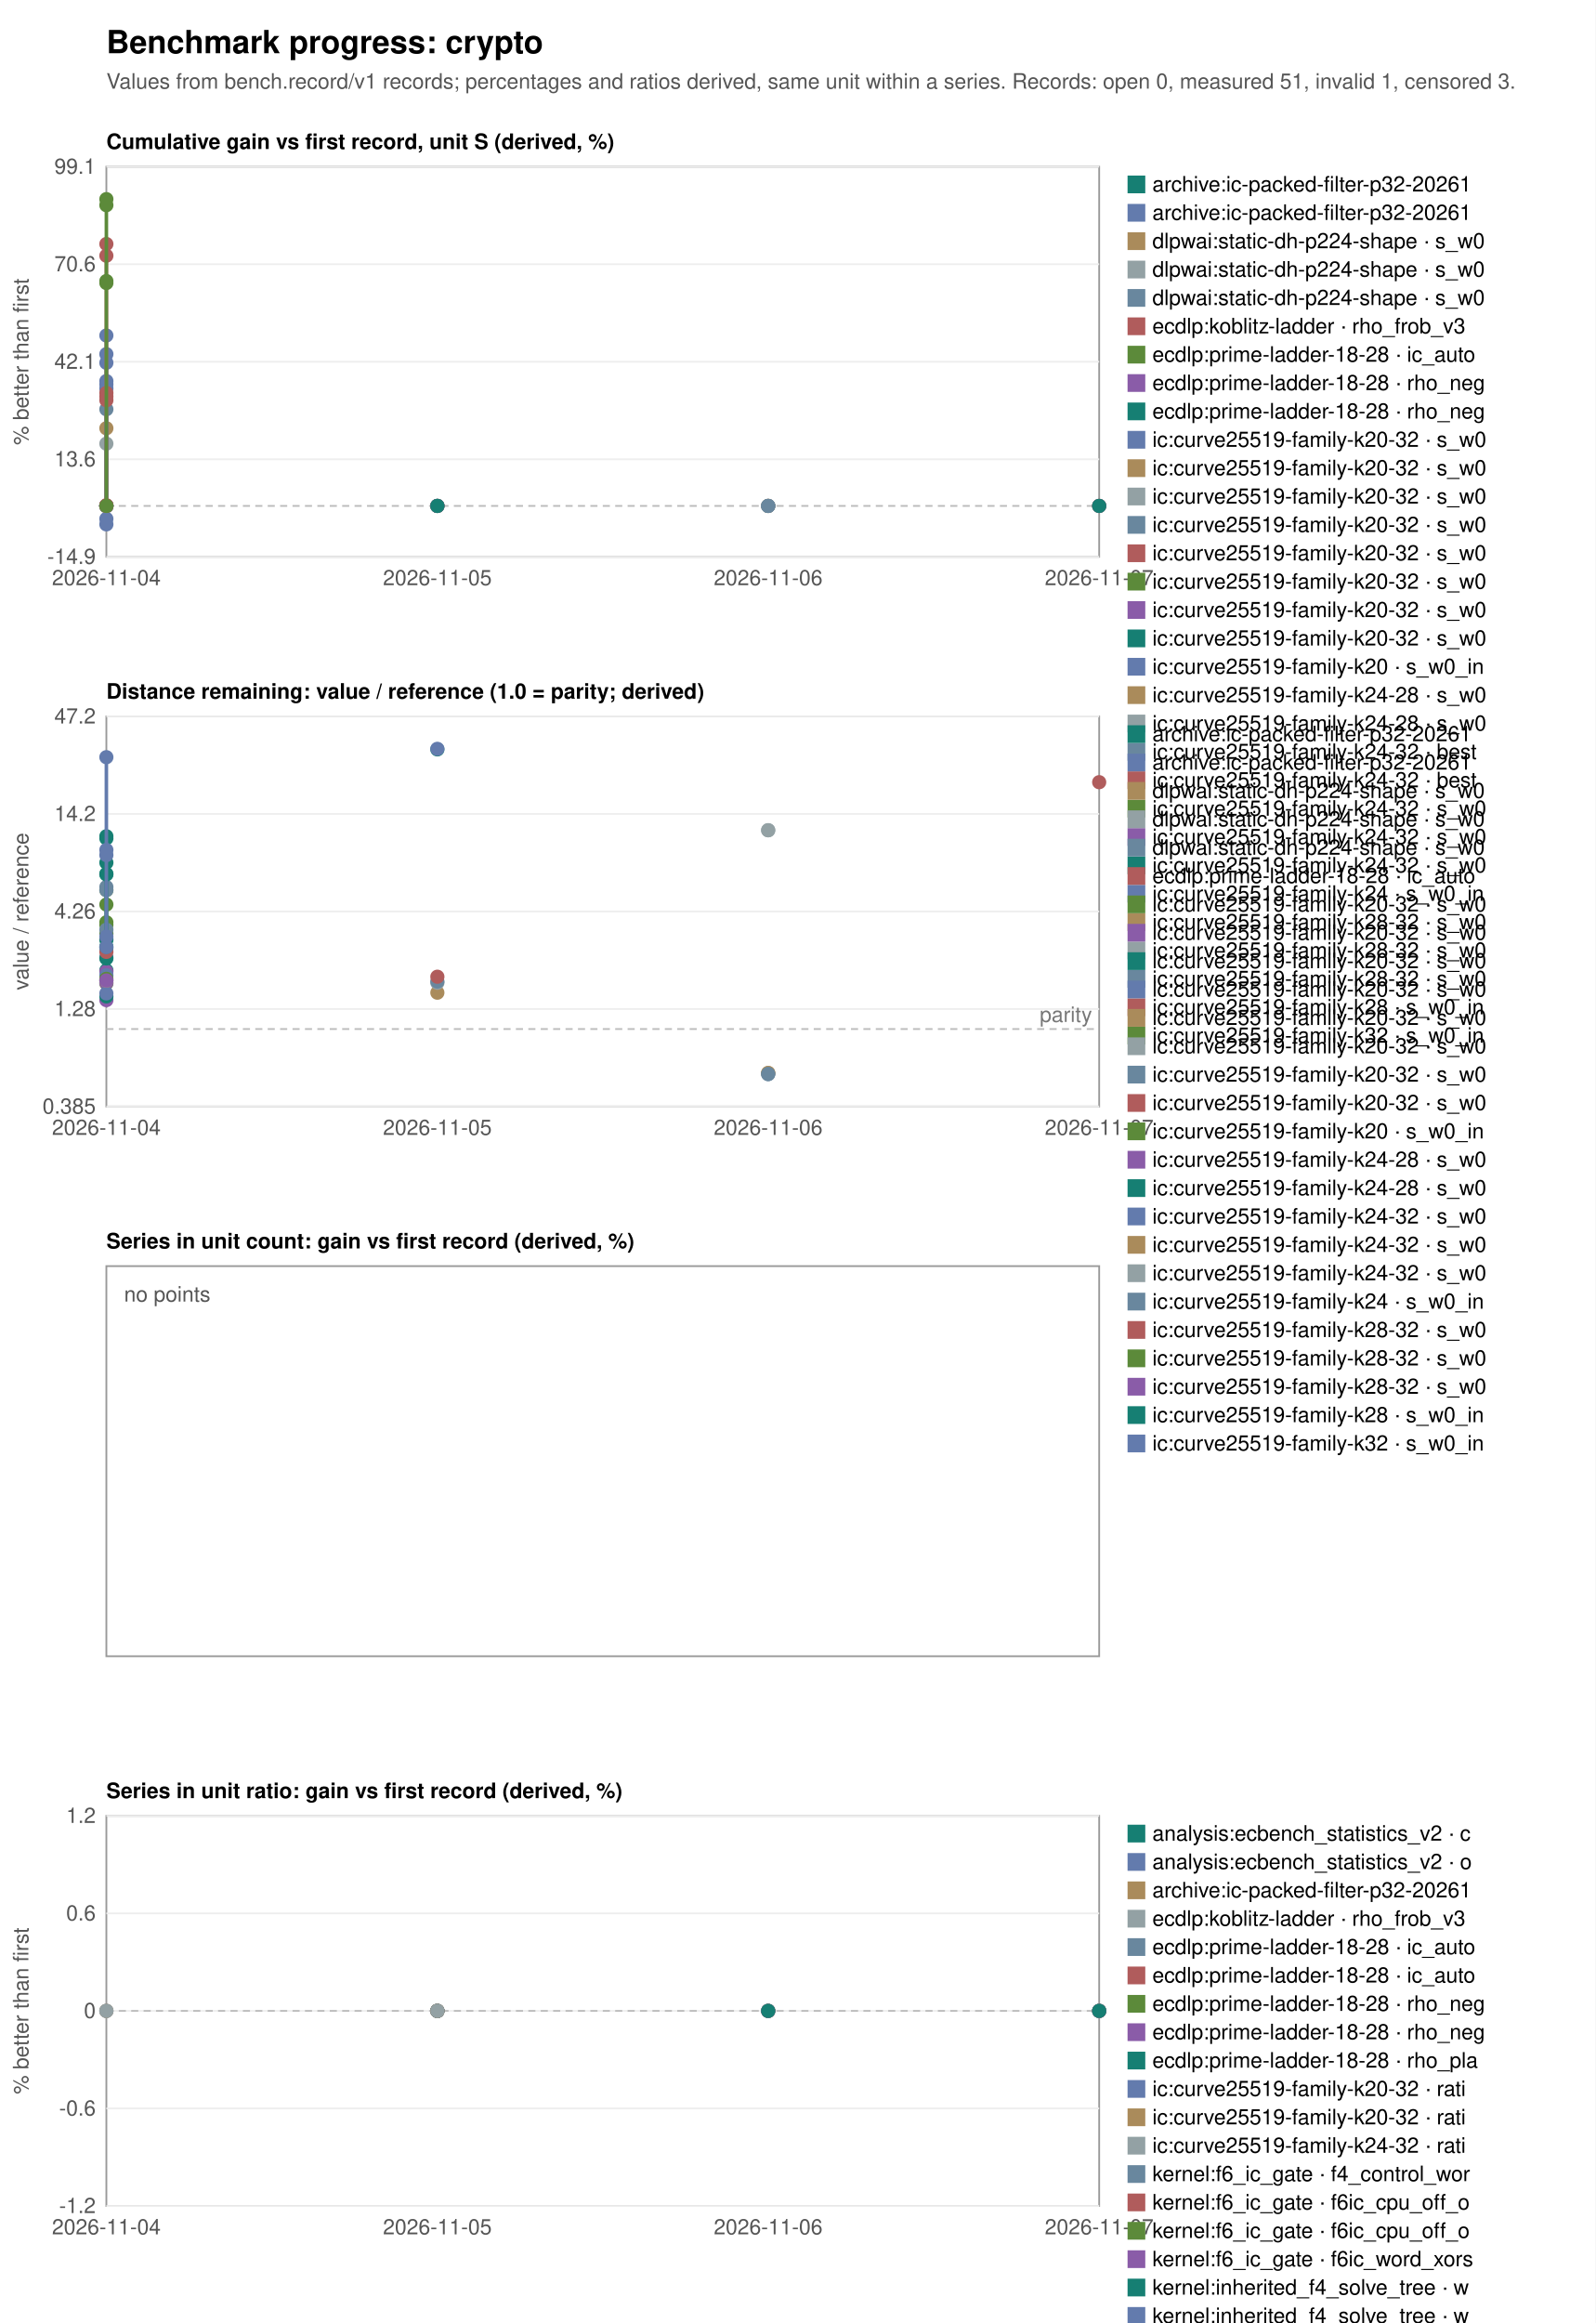
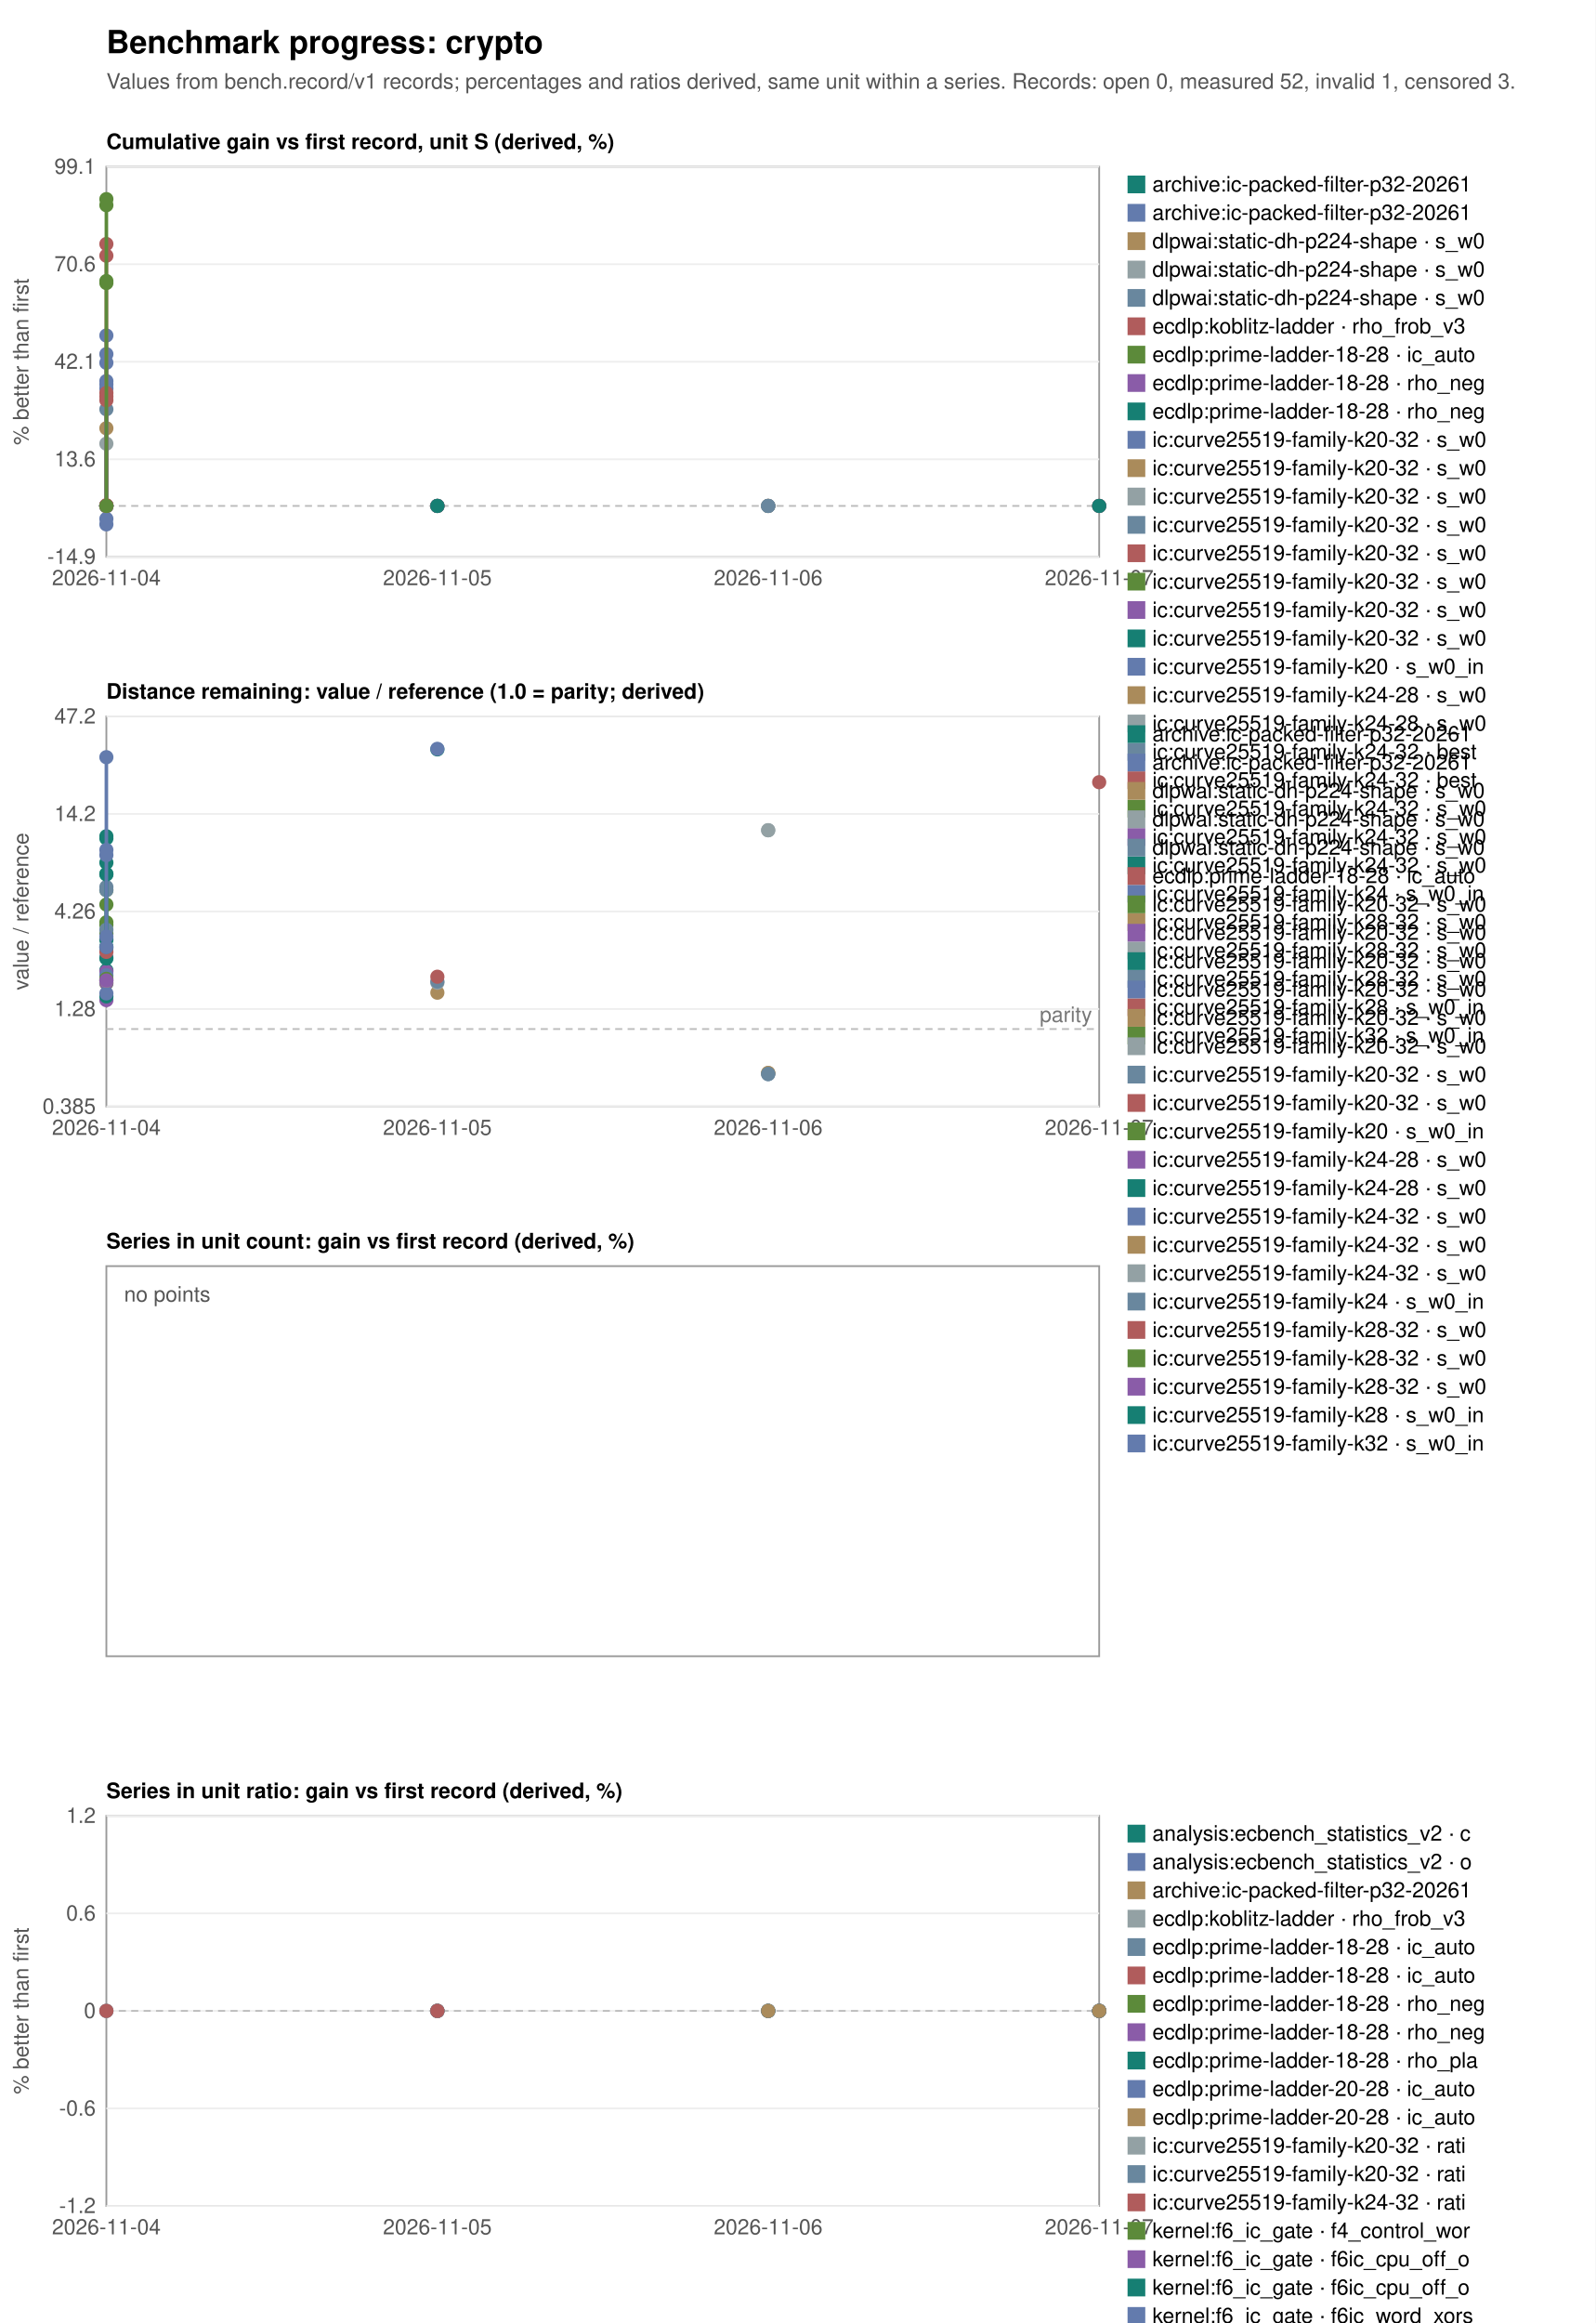
<svg xmlns="http://www.w3.org/2000/svg" width="900" height="1310" viewBox="0 0 900 1310" font-family="Helvetica, Arial, sans-serif" font-size="12">
  <rect width="900" height="1310" fill="white" />
  <text x="60" y="30" font-size="18" font-weight="bold">Benchmark progress: crypto</text>
-   <text x="60" y="50" fill="#555">Values from bench.record/v1 records; percentages and ratios derived, same unit within a series. Records: open 0, measured 51, invalid 1, censored 3.</text>
+   <text x="60" y="50" fill="#555">Values from bench.record/v1 records; percentages and ratios derived, same unit within a series. Records: open 0, measured 52, invalid 1, censored 3.</text>
  <text x="60" y="84" font-weight="bold">Cumulative gain vs first record, unit S (derived, %)</text>
  <rect x="60" y="94" width="560" height="220" fill="none" stroke="#999" />
  <line x1="60" y1="314.0" x2="620" y2="314.0" stroke="#eee" />
  <text x="54" y="318.0" text-anchor="end" fill="#555">-14.9</text>
  <line x1="60" y1="259.0" x2="620" y2="259.0" stroke="#eee" />
  <text x="54" y="263.0" text-anchor="end" fill="#555">13.6</text>
  <line x1="60" y1="204.0" x2="620" y2="204.0" stroke="#eee" />
  <text x="54" y="208.0" text-anchor="end" fill="#555">42.1</text>
  <line x1="60" y1="149.0" x2="620" y2="149.0" stroke="#eee" />
  <text x="54" y="153.0" text-anchor="end" fill="#555">70.6</text>
  <line x1="60" y1="94.0" x2="620" y2="94.0" stroke="#eee" />
  <text x="54" y="98.0" text-anchor="end" fill="#555">99.1</text>
  <text x="60.0" y="330" text-anchor="middle" fill="#555">2026-11-04</text>
  <text x="246.7" y="330" text-anchor="middle" fill="#555">2026-11-05</text>
  <text x="433.3" y="330" text-anchor="middle" fill="#555">2026-11-06</text>
  <text x="620.0" y="330" text-anchor="middle" fill="#555">2026-11-07</text>
  <line x1="60" y1="285.3" x2="620" y2="285.3" stroke="#bbb" stroke-dasharray="4 3" />
  <text transform="translate(16,204.0) rotate(-90)" text-anchor="middle" fill="#555">% better than first</text>
  <circle cx="246.7" cy="285.3" r="4" fill="#167f73" />
  <rect x="636" y="99" width="10" height="10" fill="#167f73" />
  <text x="650" y="108">archive:ic-packed-filter-p32-20261</text>
  <circle cx="246.7" cy="285.3" r="4" fill="#637bad" />
  <rect x="636" y="115" width="10" height="10" fill="#637bad" />
  <text x="650" y="124">archive:ic-packed-filter-p32-20261</text>
  <polyline fill="none" stroke="#aa8b5b" stroke-width="2" points="433.3,285.3 433.3,285.3" />
  <circle cx="433.3" cy="285.3" r="4" fill="#aa8b5b" />
  <circle cx="433.3" cy="285.3" r="4" fill="#aa8b5b" />
  <rect x="636" y="131" width="10" height="10" fill="#aa8b5b" />
  <text x="650" y="140">dlpwai:static-dh-p224-shape · s_w0</text>
  <polyline fill="none" stroke="#93a1a4" stroke-width="2" points="433.3,285.3 433.3,285.3" />
  <circle cx="433.3" cy="285.3" r="4" fill="#93a1a4" />
  <circle cx="433.3" cy="285.3" r="4" fill="#93a1a4" />
  <rect x="636" y="147" width="10" height="10" fill="#93a1a4" />
  <text x="650" y="156">dlpwai:static-dh-p224-shape · s_w0</text>
  <polyline fill="none" stroke="#69879e" stroke-width="2" points="433.3,285.3 433.3,285.3" />
  <circle cx="433.3" cy="285.3" r="4" fill="#69879e" />
  <circle cx="433.3" cy="285.3" r="4" fill="#69879e" />
  <rect x="636" y="163" width="10" height="10" fill="#69879e" />
  <text x="650" y="172">dlpwai:static-dh-p224-shape · s_w0</text>
  <circle cx="620.0" cy="285.3" r="4" fill="#b05c5c" />
  <rect x="636" y="179" width="10" height="10" fill="#b05c5c" />
  <text x="650" y="188">ecdlp:koblitz-ladder · rho_frob_v3</text>
  <circle cx="620.0" cy="285.3" r="4" fill="#5c8a3a" />
  <rect x="636" y="195" width="10" height="10" fill="#5c8a3a" />
  <text x="650" y="204">ecdlp:prime-ladder-18-28 · ic_auto</text>
  <circle cx="620.0" cy="285.3" r="4" fill="#8a5ca8" />
  <rect x="636" y="211" width="10" height="10" fill="#8a5ca8" />
  <text x="650" y="220">ecdlp:prime-ladder-18-28 · rho_neg</text>
  <circle cx="620.0" cy="285.3" r="4" fill="#167f73" />
  <rect x="636" y="227" width="10" height="10" fill="#167f73" />
  <text x="650" y="236">ecdlp:prime-ladder-18-28 · rho_neg</text>
  <circle cx="60.0" cy="285.3" r="4" fill="#637bad" />
  <rect x="636" y="243" width="10" height="10" fill="#637bad" />
  <text x="650" y="252">ic:curve25519-family-k20-32 · s_w0</text>
  <polyline fill="none" stroke="#aa8b5b" stroke-width="2" points="60.0,285.3 60.0,241.5" />
  <circle cx="60.0" cy="285.3" r="4" fill="#aa8b5b" />
  <circle cx="60.0" cy="241.5" r="4" fill="#aa8b5b" />
  <rect x="636" y="259" width="10" height="10" fill="#aa8b5b" />
  <text x="650" y="268">ic:curve25519-family-k20-32 · s_w0</text>
  <polyline fill="none" stroke="#93a1a4" stroke-width="2" points="60.0,285.3 60.0,250.2" />
  <circle cx="60.0" cy="285.3" r="4" fill="#93a1a4" />
  <circle cx="60.0" cy="250.2" r="4" fill="#93a1a4" />
  <rect x="636" y="275" width="10" height="10" fill="#93a1a4" />
  <text x="650" y="284">ic:curve25519-family-k20-32 · s_w0</text>
  <polyline fill="none" stroke="#69879e" stroke-width="2" points="60.0,285.3 60.0,230.8" />
  <circle cx="60.0" cy="285.3" r="4" fill="#69879e" />
  <circle cx="60.0" cy="230.8" r="4" fill="#69879e" />
  <rect x="636" y="291" width="10" height="10" fill="#69879e" />
  <text x="650" y="300">ic:curve25519-family-k20-32 · s_w0</text>
  <circle cx="246.7" cy="285.3" r="4" fill="#b05c5c" />
  <rect x="636" y="307" width="10" height="10" fill="#b05c5c" />
  <text x="650" y="316">ic:curve25519-family-k20-32 · s_w0</text>
  <circle cx="246.7" cy="285.3" r="4" fill="#5c8a3a" />
  <rect x="636" y="323" width="10" height="10" fill="#5c8a3a" />
  <text x="650" y="332">ic:curve25519-family-k20-32 · s_w0</text>
  <circle cx="246.7" cy="285.3" r="4" fill="#8a5ca8" />
  <rect x="636" y="339" width="10" height="10" fill="#8a5ca8" />
  <text x="650" y="348">ic:curve25519-family-k20-32 · s_w0</text>
  <circle cx="246.7" cy="285.3" r="4" fill="#167f73" />
  <rect x="636" y="355" width="10" height="10" fill="#167f73" />
  <text x="650" y="364">ic:curve25519-family-k20-32 · s_w0</text>
  <polyline fill="none" stroke="#637bad" stroke-width="2" points="60.0,285.3 60.0,295.7 60.0,216.7 60.0,219.1 60.0,204.6" />
  <circle cx="60.0" cy="285.3" r="4" fill="#637bad" />
  <circle cx="60.0" cy="295.7" r="4" fill="#637bad" />
  <circle cx="60.0" cy="216.7" r="4" fill="#637bad" />
  <circle cx="60.0" cy="219.1" r="4" fill="#637bad" />
  <circle cx="60.0" cy="204.6" r="4" fill="#637bad" />
  <rect x="636" y="371" width="10" height="10" fill="#637bad" />
  <text x="650" y="380">ic:curve25519-family-k20 · s_w0_in</text>
  <circle cx="60.0" cy="285.3" r="4" fill="#aa8b5b" />
  <rect x="636" y="387" width="10" height="10" fill="#aa8b5b" />
  <text x="650" y="396">ic:curve25519-family-k24-28 · s_w0</text>
  <circle cx="60.0" cy="285.3" r="4" fill="#93a1a4" />
  <rect x="636" y="403" width="10" height="10" fill="#93a1a4" />
  <text x="650" y="412">ic:curve25519-family-k24-28 · s_w0</text>
  <circle cx="60.0" cy="285.3" r="4" fill="#69879e" />
  <rect x="636" y="419" width="10" height="10" fill="#69879e" />
  <text x="650" y="428">ic:curve25519-family-k24-32 · best</text>
  <circle cx="60.0" cy="285.3" r="4" fill="#b05c5c" />
  <rect x="636" y="435" width="10" height="10" fill="#b05c5c" />
  <text x="650" y="444">ic:curve25519-family-k24-32 · best</text>
  <circle cx="60.0" cy="285.3" r="4" fill="#5c8a3a" />
  <rect x="636" y="451" width="10" height="10" fill="#5c8a3a" />
  <text x="650" y="460">ic:curve25519-family-k24-32 · s_w0</text>
  <circle cx="60.0" cy="285.3" r="4" fill="#8a5ca8" />
  <rect x="636" y="467" width="10" height="10" fill="#8a5ca8" />
  <text x="650" y="476">ic:curve25519-family-k24-32 · s_w0</text>
  <circle cx="60.0" cy="285.3" r="4" fill="#167f73" />
  <rect x="636" y="483" width="10" height="10" fill="#167f73" />
  <text x="650" y="492">ic:curve25519-family-k24-32 · s_w0</text>
  <polyline fill="none" stroke="#637bad" stroke-width="2" points="60.0,285.3 60.0,292.6 60.0,214.9 60.0,199.7 60.0,189.2" />
  <circle cx="60.0" cy="285.3" r="4" fill="#637bad" />
  <circle cx="60.0" cy="292.6" r="4" fill="#637bad" />
  <circle cx="60.0" cy="214.9" r="4" fill="#637bad" />
  <circle cx="60.0" cy="199.7" r="4" fill="#637bad" />
  <circle cx="60.0" cy="189.2" r="4" fill="#637bad" />
  <rect x="636" y="499" width="10" height="10" fill="#637bad" />
  <text x="650" y="508">ic:curve25519-family-k24 · s_w0_in</text>
  <circle cx="60.0" cy="285.3" r="4" fill="#aa8b5b" />
  <rect x="636" y="515" width="10" height="10" fill="#aa8b5b" />
  <text x="650" y="524">ic:curve25519-family-k28-32 · s_w0</text>
  <circle cx="60.0" cy="285.3" r="4" fill="#93a1a4" />
  <rect x="636" y="531" width="10" height="10" fill="#93a1a4" />
  <text x="650" y="540">ic:curve25519-family-k28-32 · s_w0</text>
  <circle cx="60.0" cy="285.3" r="4" fill="#69879e" />
  <rect x="636" y="547" width="10" height="10" fill="#69879e" />
  <text x="650" y="556">ic:curve25519-family-k28-32 · s_w0</text>
  <polyline fill="none" stroke="#b05c5c" stroke-width="2" points="60.0,285.3 60.0,284.9 60.0,223.6 60.0,221.6 60.0,225.7 60.0,144.2 60.0,137.6" />
  <circle cx="60.0" cy="285.3" r="4" fill="#b05c5c" />
  <circle cx="60.0" cy="284.9" r="4" fill="#b05c5c" />
  <circle cx="60.0" cy="223.6" r="4" fill="#b05c5c" />
  <circle cx="60.0" cy="221.6" r="4" fill="#b05c5c" />
  <circle cx="60.0" cy="225.7" r="4" fill="#b05c5c" />
  <circle cx="60.0" cy="144.2" r="4" fill="#b05c5c" />
  <circle cx="60.0" cy="137.6" r="4" fill="#b05c5c" />
  <rect x="636" y="563" width="10" height="10" fill="#b05c5c" />
  <text x="650" y="572">ic:curve25519-family-k28 · s_w0_in</text>
  <polyline fill="none" stroke="#5c8a3a" stroke-width="2" points="60.0,285.3 60.0,158.5 60.0,159.6 60.0,115.7 60.0,112.3" />
  <circle cx="60.0" cy="285.3" r="4" fill="#5c8a3a" />
  <circle cx="60.0" cy="158.5" r="4" fill="#5c8a3a" />
  <circle cx="60.0" cy="159.6" r="4" fill="#5c8a3a" />
  <circle cx="60.0" cy="115.7" r="4" fill="#5c8a3a" />
  <circle cx="60.0" cy="112.3" r="4" fill="#5c8a3a" />
  <rect x="636" y="579" width="10" height="10" fill="#5c8a3a" />
  <text x="650" y="588">ic:curve25519-family-k32 · s_w0_in</text>
  <text x="60" y="394" font-weight="bold">Distance remaining: value / reference (1.0 = parity; derived)</text>
  <rect x="60" y="404" width="560" height="220" fill="none" stroke="#999" />
  <line x1="60" y1="624.0" x2="620" y2="624.0" stroke="#eee" />
  <text x="54" y="628.0" text-anchor="end" fill="#555">0.385</text>
  <line x1="60" y1="569.0" x2="620" y2="569.0" stroke="#eee" />
  <text x="54" y="573.0" text-anchor="end" fill="#555">1.28</text>
  <line x1="60" y1="514.0" x2="620" y2="514.0" stroke="#eee" />
  <text x="54" y="518.0" text-anchor="end" fill="#555">4.26</text>
  <line x1="60" y1="459.0" x2="620" y2="459.0" stroke="#eee" />
  <text x="54" y="463.0" text-anchor="end" fill="#555">14.2</text>
  <line x1="60" y1="404.0" x2="620" y2="404.0" stroke="#eee" />
  <text x="54" y="408.0" text-anchor="end" fill="#555">47.2</text>
  <text x="60.0" y="640" text-anchor="middle" fill="#555">2026-11-04</text>
  <text x="246.7" y="640" text-anchor="middle" fill="#555">2026-11-05</text>
  <text x="433.3" y="640" text-anchor="middle" fill="#555">2026-11-06</text>
  <text x="620.0" y="640" text-anchor="middle" fill="#555">2026-11-07</text>
  <line x1="60" y1="580.3" x2="620" y2="580.3" stroke="#bbb" stroke-dasharray="4 3" />
  <text x="616" y="576.3" text-anchor="end" fill="#777">parity</text>
  <text transform="translate(16,514.0) rotate(-90)" text-anchor="middle" fill="#555">value / reference</text>
  <circle cx="246.7" cy="422.6" r="4" fill="#167f73" />
  <rect x="636" y="409" width="10" height="10" fill="#167f73" />
  <text x="650" y="418">archive:ic-packed-filter-p32-20261</text>
  <circle cx="246.7" cy="422.3" r="4" fill="#637bad" />
  <rect x="636" y="425" width="10" height="10" fill="#637bad" />
  <text x="650" y="434">archive:ic-packed-filter-p32-20261</text>
  <polyline fill="none" stroke="#aa8b5b" stroke-width="2" points="433.3,605.1 433.3,605.1" />
  <circle cx="433.3" cy="605.1" r="4" fill="#aa8b5b" />
  <circle cx="433.3" cy="605.1" r="4" fill="#aa8b5b" />
  <rect x="636" y="441" width="10" height="10" fill="#aa8b5b" />
  <text x="650" y="450">dlpwai:static-dh-p224-shape · s_w0</text>
  <polyline fill="none" stroke="#93a1a4" stroke-width="2" points="433.3,468.2 433.3,468.2" />
  <circle cx="433.3" cy="468.2" r="4" fill="#93a1a4" />
  <circle cx="433.3" cy="468.2" r="4" fill="#93a1a4" />
  <rect x="636" y="457" width="10" height="10" fill="#93a1a4" />
  <text x="650" y="466">dlpwai:static-dh-p224-shape · s_w0</text>
  <polyline fill="none" stroke="#69879e" stroke-width="2" points="433.3,605.7 433.3,605.7" />
  <circle cx="433.3" cy="605.7" r="4" fill="#69879e" />
  <circle cx="433.3" cy="605.7" r="4" fill="#69879e" />
  <rect x="636" y="473" width="10" height="10" fill="#69879e" />
  <text x="650" y="482">dlpwai:static-dh-p224-shape · s_w0</text>
  <circle cx="620.0" cy="441.1" r="4" fill="#b05c5c" />
  <rect x="636" y="489" width="10" height="10" fill="#b05c5c" />
  <text x="650" y="498">ecdlp:prime-ladder-18-28 · ic_auto</text>
  <circle cx="60.0" cy="554.5" r="4" fill="#5c8a3a" />
  <rect x="636" y="505" width="10" height="10" fill="#5c8a3a" />
  <text x="650" y="514">ic:curve25519-family-k20-32 · s_w0</text>
  <polyline fill="none" stroke="#8a5ca8" stroke-width="2" points="60.0,554.2 60.0,564.0" />
  <circle cx="60.0" cy="554.2" r="4" fill="#8a5ca8" />
  <circle cx="60.0" cy="564.0" r="4" fill="#8a5ca8" />
  <rect x="636" y="521" width="10" height="10" fill="#8a5ca8" />
  <text x="650" y="530">ic:curve25519-family-k20-32 · s_w0</text>
  <polyline fill="none" stroke="#167f73" stroke-width="2" points="60.0,547.2 60.0,561.9" />
  <circle cx="60.0" cy="547.2" r="4" fill="#167f73" />
  <circle cx="60.0" cy="561.9" r="4" fill="#167f73" />
  <rect x="636" y="537" width="10" height="10" fill="#167f73" />
  <text x="650" y="546">ic:curve25519-family-k20-32 · s_w0</text>
  <polyline fill="none" stroke="#637bad" stroke-width="2" points="60.0,539.9 60.0,560.2" />
  <circle cx="60.0" cy="539.9" r="4" fill="#637bad" />
  <circle cx="60.0" cy="560.2" r="4" fill="#637bad" />
  <rect x="636" y="553" width="10" height="10" fill="#637bad" />
  <text x="650" y="562">ic:curve25519-family-k20-32 · s_w0</text>
  <circle cx="246.7" cy="559.8" r="4" fill="#aa8b5b" />
  <rect x="636" y="569" width="10" height="10" fill="#aa8b5b" />
  <text x="650" y="578">ic:curve25519-family-k20-32 · s_w0</text>
  <circle cx="246.7" cy="554.2" r="4" fill="#93a1a4" />
  <rect x="636" y="585" width="10" height="10" fill="#93a1a4" />
  <text x="650" y="594">ic:curve25519-family-k20-32 · s_w0</text>
  <circle cx="246.7" cy="553.5" r="4" fill="#69879e" />
  <rect x="636" y="601" width="10" height="10" fill="#69879e" />
  <text x="650" y="610">ic:curve25519-family-k20-32 · s_w0</text>
  <circle cx="246.7" cy="550.8" r="4" fill="#b05c5c" />
  <rect x="636" y="617" width="10" height="10" fill="#b05c5c" />
  <text x="650" y="626">ic:curve25519-family-k20-32 · s_w0</text>
  <polyline fill="none" stroke="#5c8a3a" stroke-width="2" points="60.0,510.1 60.0,501.9 60.0,521.5 60.0,520.1 60.0,526.6" />
  <circle cx="60.0" cy="510.1" r="4" fill="#5c8a3a" />
  <circle cx="60.0" cy="501.9" r="4" fill="#5c8a3a" />
  <circle cx="60.0" cy="521.5" r="4" fill="#5c8a3a" />
  <circle cx="60.0" cy="520.1" r="4" fill="#5c8a3a" />
  <circle cx="60.0" cy="526.6" r="4" fill="#5c8a3a" />
  <rect x="636" y="633" width="10" height="10" fill="#5c8a3a" />
  <text x="650" y="642">ic:curve25519-family-k20 · s_w0_in</text>
  <circle cx="60.0" cy="547.9" r="4" fill="#8a5ca8" />
  <rect x="636" y="649" width="10" height="10" fill="#8a5ca8" />
  <text x="650" y="658">ic:curve25519-family-k24-28 · s_w0</text>
  <circle cx="60.0" cy="540.5" r="4" fill="#167f73" />
  <rect x="636" y="665" width="10" height="10" fill="#167f73" />
  <text x="650" y="674">ic:curve25519-family-k24-28 · s_w0</text>
  <circle cx="60.0" cy="550.0" r="4" fill="#637bad" />
  <rect x="636" y="681" width="10" height="10" fill="#637bad" />
  <text x="650" y="690">ic:curve25519-family-k24-32 · s_w0</text>
  <circle cx="60.0" cy="553.0" r="4" fill="#aa8b5b" />
  <rect x="636" y="697" width="10" height="10" fill="#aa8b5b" />
  <text x="650" y="706">ic:curve25519-family-k24-32 · s_w0</text>
  <circle cx="60.0" cy="552.8" r="4" fill="#93a1a4" />
  <rect x="636" y="713" width="10" height="10" fill="#93a1a4" />
  <text x="650" y="722">ic:curve25519-family-k24-32 · s_w0</text>
  <polyline fill="none" stroke="#69879e" stroke-width="2" points="60.0,500.2 60.0,502.0 60.0,524.3 60.0,529.4 60.0,534.6" />
  <circle cx="60.0" cy="500.2" r="4" fill="#69879e" />
  <circle cx="60.0" cy="502.0" r="4" fill="#69879e" />
  <circle cx="60.0" cy="524.3" r="4" fill="#69879e" />
  <circle cx="60.0" cy="529.4" r="4" fill="#69879e" />
  <circle cx="60.0" cy="534.6" r="4" fill="#69879e" />
  <rect x="636" y="729" width="10" height="10" fill="#69879e" />
  <text x="650" y="738">ic:curve25519-family-k24 · s_w0_in</text>
  <circle cx="60.0" cy="536.8" r="4" fill="#b05c5c" />
  <rect x="636" y="745" width="10" height="10" fill="#b05c5c" />
  <text x="650" y="754">ic:curve25519-family-k28-32 · s_w0</text>
  <circle cx="60.0" cy="552.0" r="4" fill="#5c8a3a" />
  <rect x="636" y="761" width="10" height="10" fill="#5c8a3a" />
  <text x="650" y="770">ic:curve25519-family-k28-32 · s_w0</text>
  <circle cx="60.0" cy="552.9" r="4" fill="#8a5ca8" />
  <rect x="636" y="777" width="10" height="10" fill="#8a5ca8" />
  <text x="650" y="786">ic:curve25519-family-k28-32 · s_w0</text>
  <polyline fill="none" stroke="#167f73" stroke-width="2" points="60.0,471.6 60.0,472.8 60.0,486.5 60.0,493.1 60.0,492.8 60.0,530.0 60.0,533.9" />
  <circle cx="60.0" cy="471.6" r="4" fill="#167f73" />
  <circle cx="60.0" cy="472.8" r="4" fill="#167f73" />
  <circle cx="60.0" cy="486.5" r="4" fill="#167f73" />
  <circle cx="60.0" cy="493.1" r="4" fill="#167f73" />
  <circle cx="60.0" cy="492.8" r="4" fill="#167f73" />
  <circle cx="60.0" cy="530.0" r="4" fill="#167f73" />
  <circle cx="60.0" cy="533.9" r="4" fill="#167f73" />
  <rect x="636" y="793" width="10" height="10" fill="#167f73" />
  <text x="650" y="802">ic:curve25519-family-k28 · s_w0_in</text>
  <polyline fill="none" stroke="#637bad" stroke-width="2" points="60.0,427.0 60.0,479.3 60.0,482.2 60.0,528.2 60.0,534.1" />
  <circle cx="60.0" cy="427.0" r="4" fill="#637bad" />
  <circle cx="60.0" cy="479.3" r="4" fill="#637bad" />
  <circle cx="60.0" cy="482.2" r="4" fill="#637bad" />
  <circle cx="60.0" cy="528.2" r="4" fill="#637bad" />
  <circle cx="60.0" cy="534.1" r="4" fill="#637bad" />
  <rect x="636" y="809" width="10" height="10" fill="#637bad" />
  <text x="650" y="818">ic:curve25519-family-k32 · s_w0_in</text>
  <text x="60" y="704" font-weight="bold">Series in unit count: gain vs first record (derived, %)</text>
  <rect x="60" y="714" width="560" height="220" fill="none" stroke="#999" />
  <text x="70" y="734" fill="#555">no points</text>
  <text x="60" y="1014" font-weight="bold">Series in unit ratio: gain vs first record (derived, %)</text>
  <rect x="60" y="1024" width="560" height="220" fill="none" stroke="#999" />
  <line x1="60" y1="1244.0" x2="620" y2="1244.0" stroke="#eee" />
  <text x="54" y="1248.0" text-anchor="end" fill="#555">-1.2</text>
  <line x1="60" y1="1189.0" x2="620" y2="1189.0" stroke="#eee" />
  <text x="54" y="1193.0" text-anchor="end" fill="#555">-0.6</text>
  <line x1="60" y1="1134.0" x2="620" y2="1134.0" stroke="#eee" />
  <text x="54" y="1138.0" text-anchor="end" fill="#555">0</text>
  <line x1="60" y1="1079.0" x2="620" y2="1079.0" stroke="#eee" />
  <text x="54" y="1083.0" text-anchor="end" fill="#555">0.6</text>
  <line x1="60" y1="1024.0" x2="620" y2="1024.0" stroke="#eee" />
  <text x="54" y="1028.0" text-anchor="end" fill="#555">1.2</text>
  <text x="60.0" y="1260" text-anchor="middle" fill="#555">2026-11-04</text>
  <text x="246.7" y="1260" text-anchor="middle" fill="#555">2026-11-05</text>
  <text x="433.3" y="1260" text-anchor="middle" fill="#555">2026-11-06</text>
  <text x="620.0" y="1260" text-anchor="middle" fill="#555">2026-11-07</text>
  <line x1="60" y1="1134.0" x2="620" y2="1134.0" stroke="#bbb" stroke-dasharray="4 3" />
  <text transform="translate(16,1134.0) rotate(-90)" text-anchor="middle" fill="#555">% better than first</text>
  <rect x="636" y="1029" width="10" height="10" fill="#167f73" />
  <text x="650" y="1038">analysis:ecbench_statistics_v2 · c</text>
  <rect x="636" y="1045" width="10" height="10" fill="#637bad" />
  <text x="650" y="1054">analysis:ecbench_statistics_v2 · o</text>
  <circle cx="246.7" cy="1134.0" r="4" fill="#aa8b5b" />
  <rect x="636" y="1061" width="10" height="10" fill="#aa8b5b" />
  <text x="650" y="1070">archive:ic-packed-filter-p32-20261</text>
  <circle cx="620.0" cy="1134.0" r="4" fill="#93a1a4" />
  <rect x="636" y="1077" width="10" height="10" fill="#93a1a4" />
  <text x="650" y="1086">ecdlp:koblitz-ladder · rho_frob_v3</text>
  <circle cx="620.0" cy="1134.0" r="4" fill="#69879e" />
  <rect x="636" y="1093" width="10" height="10" fill="#69879e" />
  <text x="650" y="1102">ecdlp:prime-ladder-18-28 · ic_auto</text>
  <circle cx="620.0" cy="1134.0" r="4" fill="#b05c5c" />
  <rect x="636" y="1109" width="10" height="10" fill="#b05c5c" />
  <text x="650" y="1118">ecdlp:prime-ladder-18-28 · ic_auto</text>
  <circle cx="620.0" cy="1134.0" r="4" fill="#5c8a3a" />
  <rect x="636" y="1125" width="10" height="10" fill="#5c8a3a" />
  <text x="650" y="1134">ecdlp:prime-ladder-18-28 · rho_neg</text>
  <circle cx="620.0" cy="1134.0" r="4" fill="#8a5ca8" />
  <rect x="636" y="1141" width="10" height="10" fill="#8a5ca8" />
  <text x="650" y="1150">ecdlp:prime-ladder-18-28 · rho_neg</text>
  <circle cx="620.0" cy="1134.0" r="4" fill="#167f73" />
  <rect x="636" y="1157" width="10" height="10" fill="#167f73" />
  <text x="650" y="1166">ecdlp:prime-ladder-18-28 · rho_pla</text>
-   <circle cx="60.0" cy="1134.0" r="4" fill="#637bad" />
+   <circle cx="620.0" cy="1134.0" r="4" fill="#637bad" />
  <rect x="636" y="1173" width="10" height="10" fill="#637bad" />
-   <text x="650" y="1182">ic:curve25519-family-k20-32 · rati</text>
-   <circle cx="60.0" cy="1134.0" r="4" fill="#aa8b5b" />
+   <text x="650" y="1182">ecdlp:prime-ladder-20-28 · ic_auto</text>
+   <circle cx="620.0" cy="1134.0" r="4" fill="#aa8b5b" />
  <rect x="636" y="1189" width="10" height="10" fill="#aa8b5b" />
-   <text x="650" y="1198">ic:curve25519-family-k20-32 · rati</text>
+   <text x="650" y="1198">ecdlp:prime-ladder-20-28 · ic_auto</text>
  <circle cx="60.0" cy="1134.0" r="4" fill="#93a1a4" />
  <rect x="636" y="1205" width="10" height="10" fill="#93a1a4" />
-   <text x="650" y="1214">ic:curve25519-family-k24-32 · rati</text>
+   <text x="650" y="1214">ic:curve25519-family-k20-32 · rati</text>
+   <circle cx="60.0" cy="1134.0" r="4" fill="#69879e" />
  <rect x="636" y="1221" width="10" height="10" fill="#69879e" />
-   <text x="650" y="1230">kernel:f6_ic_gate · f4_control_wor</text>
-   <circle cx="246.7" cy="1134.0" r="4" fill="#b05c5c" />
+   <text x="650" y="1230">ic:curve25519-family-k20-32 · rati</text>
+   <circle cx="60.0" cy="1134.0" r="4" fill="#b05c5c" />
  <rect x="636" y="1237" width="10" height="10" fill="#b05c5c" />
-   <text x="650" y="1246">kernel:f6_ic_gate · f6ic_cpu_off_o</text>
-   <circle cx="246.7" cy="1134.0" r="4" fill="#5c8a3a" />
+   <text x="650" y="1246">ic:curve25519-family-k24-32 · rati</text>
  <rect x="636" y="1253" width="10" height="10" fill="#5c8a3a" />
-   <text x="650" y="1262">kernel:f6_ic_gate · f6ic_cpu_off_o</text>
+   <text x="650" y="1262">kernel:f6_ic_gate · f4_control_wor</text>
  <circle cx="246.7" cy="1134.0" r="4" fill="#8a5ca8" />
  <rect x="636" y="1269" width="10" height="10" fill="#8a5ca8" />
-   <text x="650" y="1278">kernel:f6_ic_gate · f6ic_word_xors</text>
+   <text x="650" y="1278">kernel:f6_ic_gate · f6ic_cpu_off_o</text>
  <circle cx="246.7" cy="1134.0" r="4" fill="#167f73" />
  <rect x="636" y="1285" width="10" height="10" fill="#167f73" />
-   <text x="650" y="1294">kernel:inherited_f4_solve_tree · w</text>
+   <text x="650" y="1294">kernel:f6_ic_gate · f6ic_cpu_off_o</text>
  <circle cx="246.7" cy="1134.0" r="4" fill="#637bad" />
  <rect x="636" y="1301" width="10" height="10" fill="#637bad" />
-   <text x="650" y="1310">kernel:inherited_f4_solve_tree · w</text>
+   <text x="650" y="1310">kernel:f6_ic_gate · f6ic_word_xors</text>
  <circle cx="246.7" cy="1134.0" r="4" fill="#aa8b5b" />
  <rect x="636" y="1317" width="10" height="10" fill="#aa8b5b" />
  <text x="650" y="1326">kernel:inherited_f4_solve_tree · w</text>
  <circle cx="246.7" cy="1134.0" r="4" fill="#93a1a4" />
  <rect x="636" y="1333" width="10" height="10" fill="#93a1a4" />
  <text x="650" y="1342">kernel:inherited_f4_solve_tree · w</text>
-   <circle cx="433.3" cy="1134.0" r="4" fill="#69879e" />
+   <circle cx="246.7" cy="1134.0" r="4" fill="#69879e" />
  <rect x="636" y="1349" width="10" height="10" fill="#69879e" />
-   <text x="650" y="1358">rho:koblitz_signed_frobenius_panel</text>
-   <circle cx="433.3" cy="1134.0" r="4" fill="#b05c5c" />
+   <text x="650" y="1358">kernel:inherited_f4_solve_tree · w</text>
+   <circle cx="246.7" cy="1134.0" r="4" fill="#b05c5c" />
  <rect x="636" y="1365" width="10" height="10" fill="#b05c5c" />
-   <text x="650" y="1374">rho:koblitz_signed_frobenius_panel</text>
+   <text x="650" y="1374">kernel:inherited_f4_solve_tree · w</text>
  <circle cx="433.3" cy="1134.0" r="4" fill="#5c8a3a" />
  <rect x="636" y="1381" width="10" height="10" fill="#5c8a3a" />
  <text x="650" y="1390">rho:koblitz_signed_frobenius_panel</text>
  <circle cx="433.3" cy="1134.0" r="4" fill="#8a5ca8" />
  <rect x="636" y="1397" width="10" height="10" fill="#8a5ca8" />
  <text x="650" y="1406">rho:koblitz_signed_frobenius_panel</text>
  <circle cx="433.3" cy="1134.0" r="4" fill="#167f73" />
  <rect x="636" y="1413" width="10" height="10" fill="#167f73" />
  <text x="650" y="1422">rho:koblitz_signed_frobenius_panel</text>
+   <circle cx="433.3" cy="1134.0" r="4" fill="#637bad" />
+   <rect x="636" y="1429" width="10" height="10" fill="#637bad" />
+   <text x="650" y="1438">rho:koblitz_signed_frobenius_panel</text>
+   <circle cx="433.3" cy="1134.0" r="4" fill="#aa8b5b" />
+   <rect x="636" y="1445" width="10" height="10" fill="#aa8b5b" />
+   <text x="650" y="1454">rho:koblitz_signed_frobenius_panel</text>
</svg>
